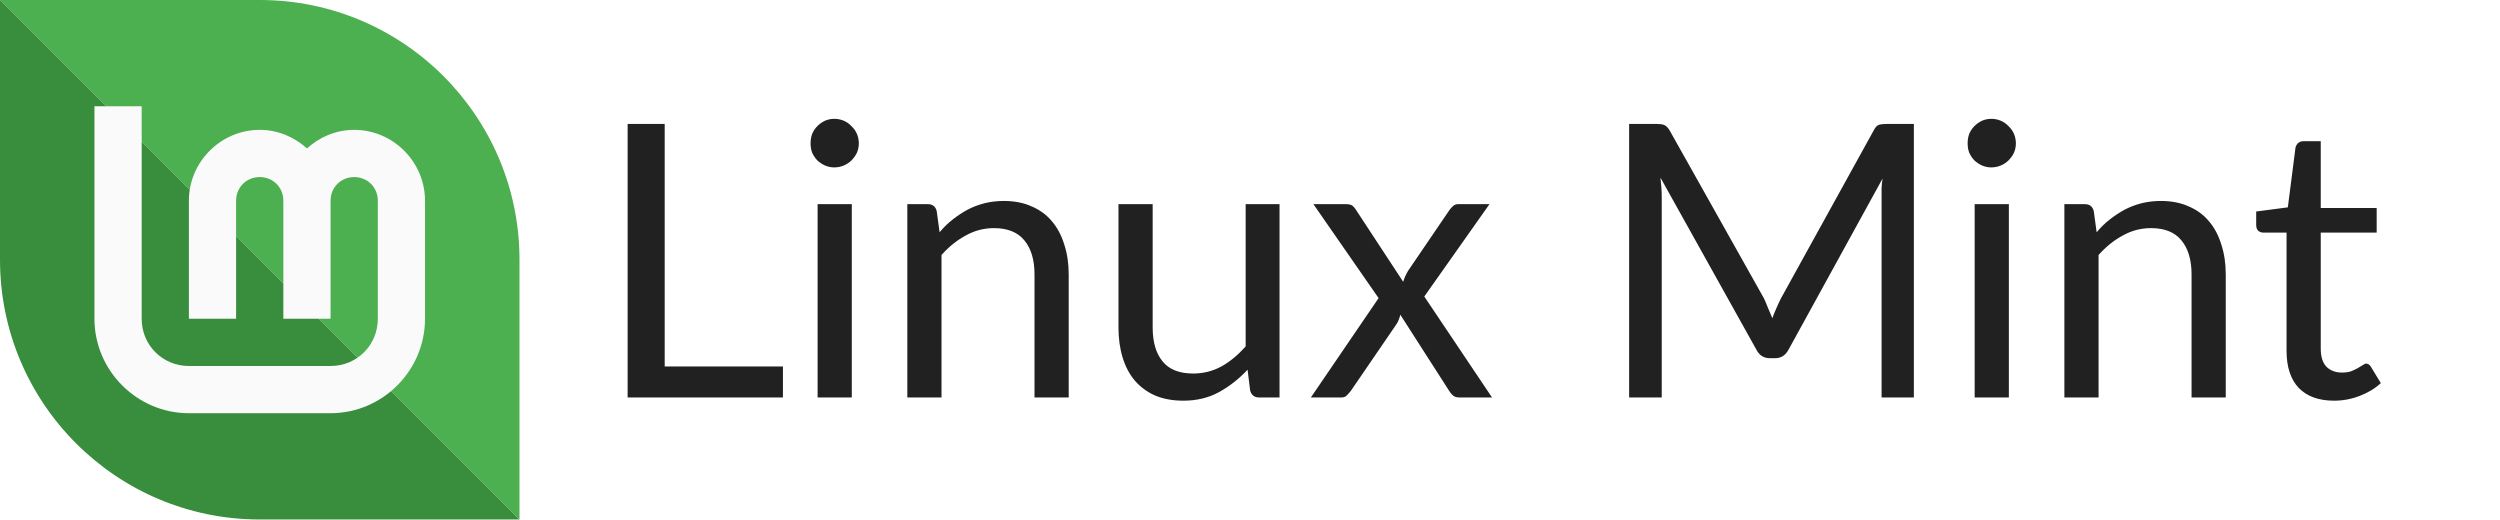
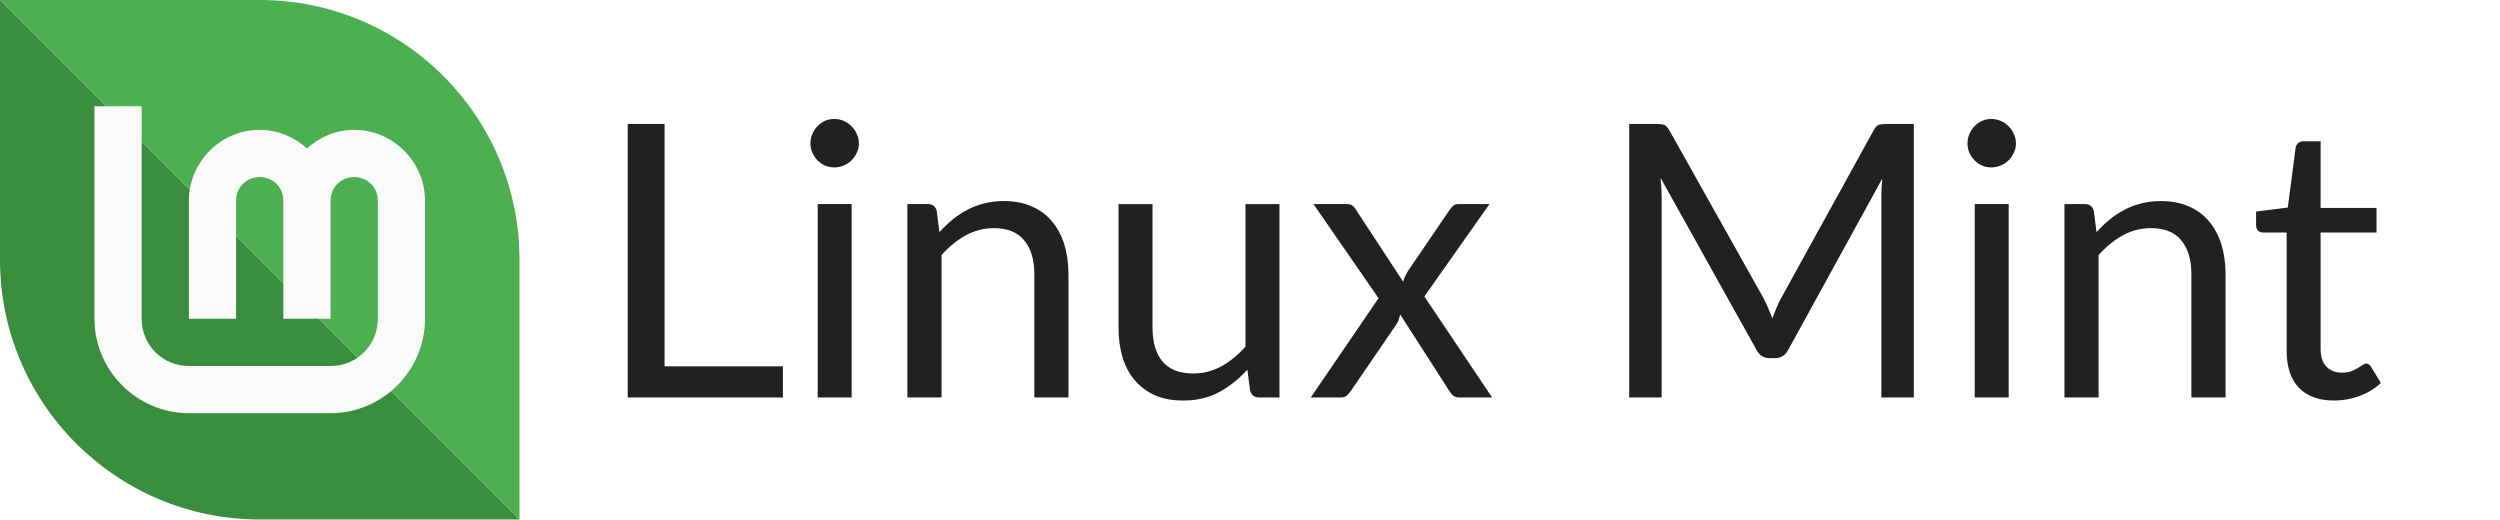
<svg xmlns="http://www.w3.org/2000/svg" width="462" height="96" viewBox="0 0 122.237 25.4" version="1.1" id="svg8">
  <defs id="defs2" />
  <g id="layer1" transform="translate(0,-271.6)">
    <g transform="matrix(0.2727273,0,0,0.2727273,-6.1234151e-8,216)" id="layer1-0" style="stroke:none">
      <path id="path1374-6" style="opacity:1;fill:#4caf50;fill-opacity:1;stroke:none;stroke-width:6.126" d="m 93.133,250.433 c -2e-6,12.86 0,46.567 0,46.567 L 2.2452521e-7,203.867 c 0,0 35.294,-1e-5 46.567,-1e-5 25.718,0 46.567,20.849 46.567,46.567 z" />
      <g style="stroke:none;stroke-opacity:1" id="layer3" transform="matrix(0.2645833,0,0,0.2645833,-4.233333,195.4)" />
      <path id="path1139" style="opacity:1;fill:#388e3c;fill-opacity:1;stroke:none;stroke-width:6.126" d="m 2.2452554e-7,250.433 c 1.99999996e-6,-12.86 0,-46.567 0,-46.567 L 93.133,297 c 0,0 -35.294,1e-5 -46.567,1e-5 C 20.849,297 -2.7754745e-6,276.151 2.2452554e-7,250.433 Z" />
    </g>
    <path id="path4193" d="m 4.618,276.795 v 10.391 c 0,2.537 2.081,4.618 4.618,4.618 h 6.927 c 2.537,0 4.618,-2.081 4.618,-4.618 v -5.773 c 0,-1.899 -1.564,-3.464 -3.464,-3.464 -0.887,0 -1.693,0.351 -2.309,0.908 -0.616,-0.557 -1.422,-0.908 -2.309,-0.908 -1.899,0 -3.464,1.564 -3.464,3.464 v 5.773 h 2.309 v -5.773 c 0,-0.651 0.503,-1.155 1.155,-1.155 0.651,0 1.155,0.503 1.155,1.155 v 5.773 h 2.309 v -5.773 c 0,-0.651 0.503,-1.155 1.155,-1.155 0.651,0 1.155,0.503 1.155,1.155 v 5.773 c 0,1.289 -1.02,2.309 -2.309,2.309 H 9.236 c -1.289,0 -2.309,-1.02 -2.309,-2.309 v -10.391 z" style="color:#000000;font-style:normal;font-variant:normal;font-weight:normal;font-stretch:normal;font-size:medium;line-height:normal;font-family:sans-serif;font-variant-ligatures:normal;font-variant-position:normal;font-variant-caps:normal;font-variant-numeric:normal;font-variant-alternates:normal;font-feature-settings:normal;text-indent:0;text-align:start;text-decoration:none;text-decoration-line:none;text-decoration-style:solid;text-decoration-color:#000000;letter-spacing:normal;word-spacing:normal;text-transform:none;writing-mode:lr-tb;direction:ltr;text-orientation:mixed;dominant-baseline:auto;baseline-shift:baseline;text-anchor:start;white-space:normal;shape-padding:0;clip-rule:nonzero;display:inline;overflow:visible;visibility:visible;opacity:1;isolation:auto;mix-blend-mode:normal;color-interpolation:sRGB;color-interpolation-filters:linearRGB;solid-color:#000000;solid-opacity:1;vector-effect:none;fill:#fafafa;fill-opacity:1;fill-rule:nonzero;stroke:none;stroke-width:2.309;stroke-linecap:butt;stroke-linejoin:miter;stroke-miterlimit:4;stroke-dasharray:none;stroke-dashoffset:0;stroke-opacity:1;color-rendering:auto;image-rendering:auto;shape-rendering:auto;text-rendering:auto;enable-background:accumulate" />
-     <text xml:space="preserve" style="font-style:normal;font-variant:normal;font-weight:normal;font-stretch:normal;font-size:18.668px;line-height:1.25;font-family:Lato;-inkscape-font-specification:Lato;fill:#212121;fill-opacity:1;stroke:none;stroke-width:0.259" x="28.984" y="291.035" id="text2643">
-       <tspan id="tspan2641" style="font-style:normal;font-variant:normal;font-weight:normal;font-stretch:normal;font-size:18.668px;font-family:Lato;-inkscape-font-specification:Lato;fill:#212121;fill-opacity:1;stroke-width:0.259" x="28.984" y="291.035">Linux Mint</tspan>
-     </text>
+     <g aria-label="Linux Mint" id="text2643" style="font-size:18.668px;line-height:1.25;font-family:Lato;-inkscape-font-specification:Lato;fill:#212121;stroke-width:0.259">
+       <path d="m 38.28,289.513 v 1.521 H 30.692 V 277.659 h 1.802 v 11.854 z" id="path829" />
+       <path d="m 41.641,281.579 v 9.456 h -1.661 v -9.456 z m 0.355,-2.968 q 0,0.243 -0.103,0.457 -0.093,0.205 -0.261,0.373 -0.159,0.159 -0.383,0.252 -0.215,0.093 -0.457,0.093 -0.243,0 -0.457,-0.093 -0.205,-0.093 -0.364,-0.252 -0.159,-0.168 -0.252,-0.373 -0.093,-0.215 -0.093,-0.457 0,-0.243 0.093,-0.457 0.093,-0.224 0.252,-0.383 0.159,-0.168 0.364,-0.261 0.215,-0.093 0.457,-0.093 0.243,0 0.457,0.093 0.224,0.093 0.383,0.261 0.168,0.159 0.261,0.383 0.103,0.215 0.103,0.457 z" id="path831" />
+       <path d="m 45.934,282.951 q 0.308,-0.345 0.653,-0.625 0.345,-0.28 0.728,-0.476 0.392,-0.205 0.821,-0.308 0.439,-0.112 0.943,-0.112 0.775,0 1.363,0.261 0.597,0.252 0.989,0.728 0.401,0.467 0.607,1.129 0.205,0.663 0.205,1.465 v 6.021 H 50.573 v -6.021 q 0,-1.073 -0.495,-1.661 -0.485,-0.597 -1.484,-0.597 -0.737,0 -1.381,0.355 -0.635,0.355 -1.176,0.961 v 6.963 h -1.671 v -9.456 h 0.999 q 0.355,0 0.439,0.345 z" id="path833" />
+       <path d="m 62.559,281.579 v 9.456 h -0.989 q -0.355,0 -0.448,-0.345 l -0.131,-1.017 q -0.616,0.681 -1.381,1.101 -0.765,0.411 -1.755,0.411 -0.775,0 -1.372,-0.252 -0.588,-0.261 -0.989,-0.728 -0.401,-0.467 -0.607,-1.129 -0.196,-0.663 -0.196,-1.465 v -6.03 h 1.661 v 6.03 q 0,1.073 0.485,1.661 0.495,0.588 1.503,0.588 0.737,0 1.372,-0.345 0.644,-0.355 1.185,-0.971 v -6.963 z" id="path835" />
+       <path d="m 72.957,291.035 h -1.596 q -0.205,0 -0.327,-0.103 -0.112,-0.112 -0.187,-0.243 l -2.38,-3.706 q -0.037,0.131 -0.084,0.261 -0.037,0.121 -0.112,0.224 l -2.203,3.22 q -0.093,0.131 -0.205,0.243 -0.103,0.103 -0.289,0.103 h -1.484 l 3.314,-4.854 -3.183,-4.602 h 1.596 q 0.205,0 0.299,0.065 0.093,0.065 0.168,0.187 l 2.324,3.547 q 0.075,-0.271 0.233,-0.523 l 2.035,-2.987 q 0.084,-0.131 0.177,-0.205 0.103,-0.084 0.243,-0.084 h 1.531 l -3.183,4.518 z" id="path837" />
+       <path d="m 93.576,277.659 v 13.376 h -1.587 v -9.829 q 0,-0.196 0.009,-0.42 0.019,-0.224 0.037,-0.457 l -4.592,8.363 q -0.215,0.42 -0.653,0.42 h -0.261 q -0.439,0 -0.653,-0.42 l -4.686,-8.401 q 0.056,0.495 0.056,0.915 v 9.829 H 79.659 V 277.659 h 1.335 q 0.243,0 0.373,0.047 0.131,0.047 0.252,0.261 l 4.62,8.233 q 0.112,0.224 0.215,0.467 0.112,0.243 0.205,0.495 0.093,-0.252 0.196,-0.495 0.103,-0.252 0.224,-0.476 l 4.536,-8.223 q 0.112,-0.215 0.243,-0.261 0.14,-0.047 0.383,-0.047 z" id="path839" />
+       <path d="m 98.215,281.579 v 9.456 H 96.554 v -9.456 z m 0.355,-2.968 q 0,0.243 -0.103,0.457 -0.093,0.205 -0.261,0.373 -0.159,0.159 -0.383,0.252 -0.215,0.093 -0.457,0.093 -0.243,0 -0.457,-0.093 -0.205,-0.093 -0.364,-0.252 -0.159,-0.168 -0.252,-0.373 -0.093,-0.215 -0.093,-0.457 0,-0.243 0.093,-0.457 0.093,-0.224 0.252,-0.383 0.159,-0.168 0.364,-0.261 0.215,-0.093 0.457,-0.093 0.243,0 0.457,0.093 0.224,0.093 0.383,0.261 0.168,0.159 0.261,0.383 0.103,0.215 0.103,0.457 z" id="path841" />
+       <path d="m 102.509,282.951 q 0.308,-0.345 0.653,-0.625 0.345,-0.28 0.728,-0.476 0.392,-0.205 0.821,-0.308 0.439,-0.112 0.943,-0.112 0.775,0 1.363,0.261 0.597,0.252 0.989,0.728 0.401,0.467 0.607,1.129 0.205,0.663 0.205,1.465 v 6.021 h -1.671 v -6.021 q 0,-1.073 -0.495,-1.661 -0.485,-0.597 -1.484,-0.597 -0.737,0 -1.381,0.355 -0.635,0.355 -1.176,0.961 v 6.963 h -1.671 v -9.456 h 0.999 q 0.355,0 0.439,0.345 z" id="path843" />
+       <path d="m 114.13,291.184 q -1.12,0 -1.727,-0.625 -0.597,-0.625 -0.597,-1.802 v -5.787 h -1.139 q -0.149,0 -0.252,-0.084 -0.103,-0.093 -0.103,-0.28 v -0.663 l 1.549,-0.196 0.383,-2.922 q 0.028,-0.14 0.121,-0.224 0.103,-0.093 0.261,-0.093 h 0.84 v 3.258 h 2.735 v 1.204 h -2.735 v 5.675 q 0,0.597 0.289,0.887 0.289,0.289 0.747,0.289 0.261,0 0.448,-0.065 0.196,-0.075 0.336,-0.159 0.14,-0.084 0.233,-0.149 0.103,-0.075 0.177,-0.075 0.131,0 0.233,0.159 l 0.485,0.793 q -0.429,0.401 -1.036,0.635 -0.607,0.224 -1.251,0.224 z" id="path845" />
+     </g>
  </g>
</svg>
